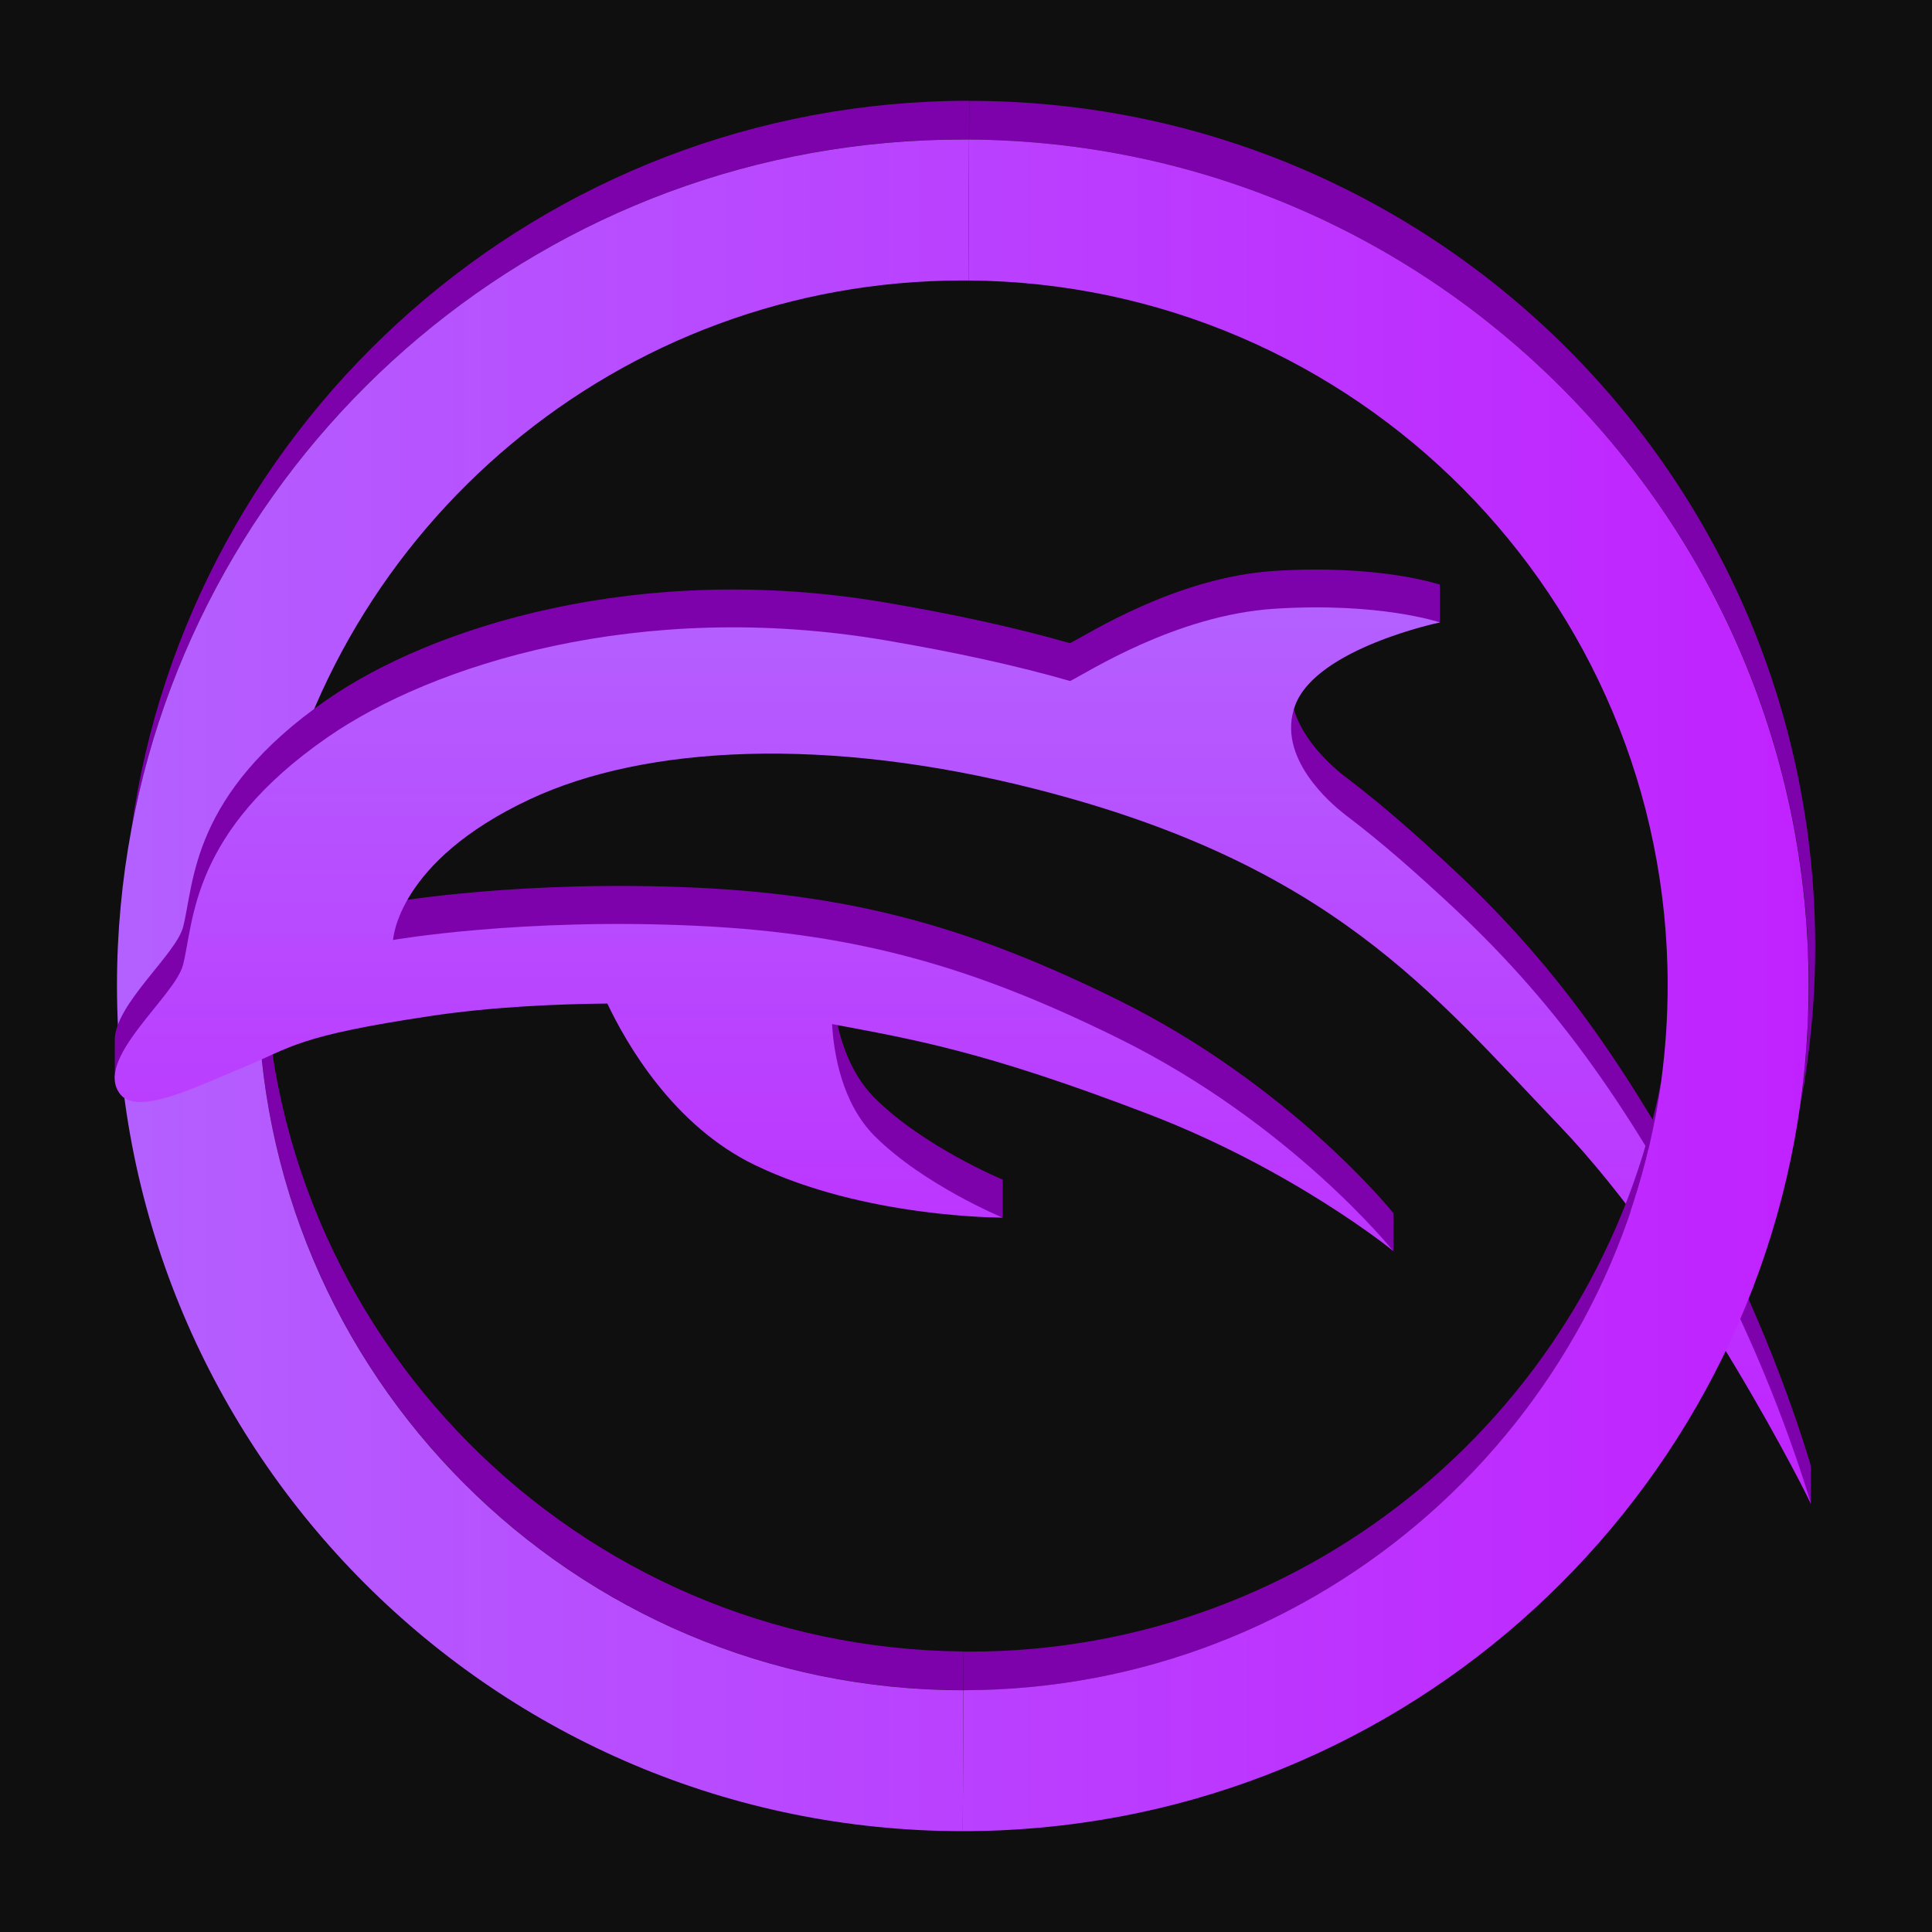
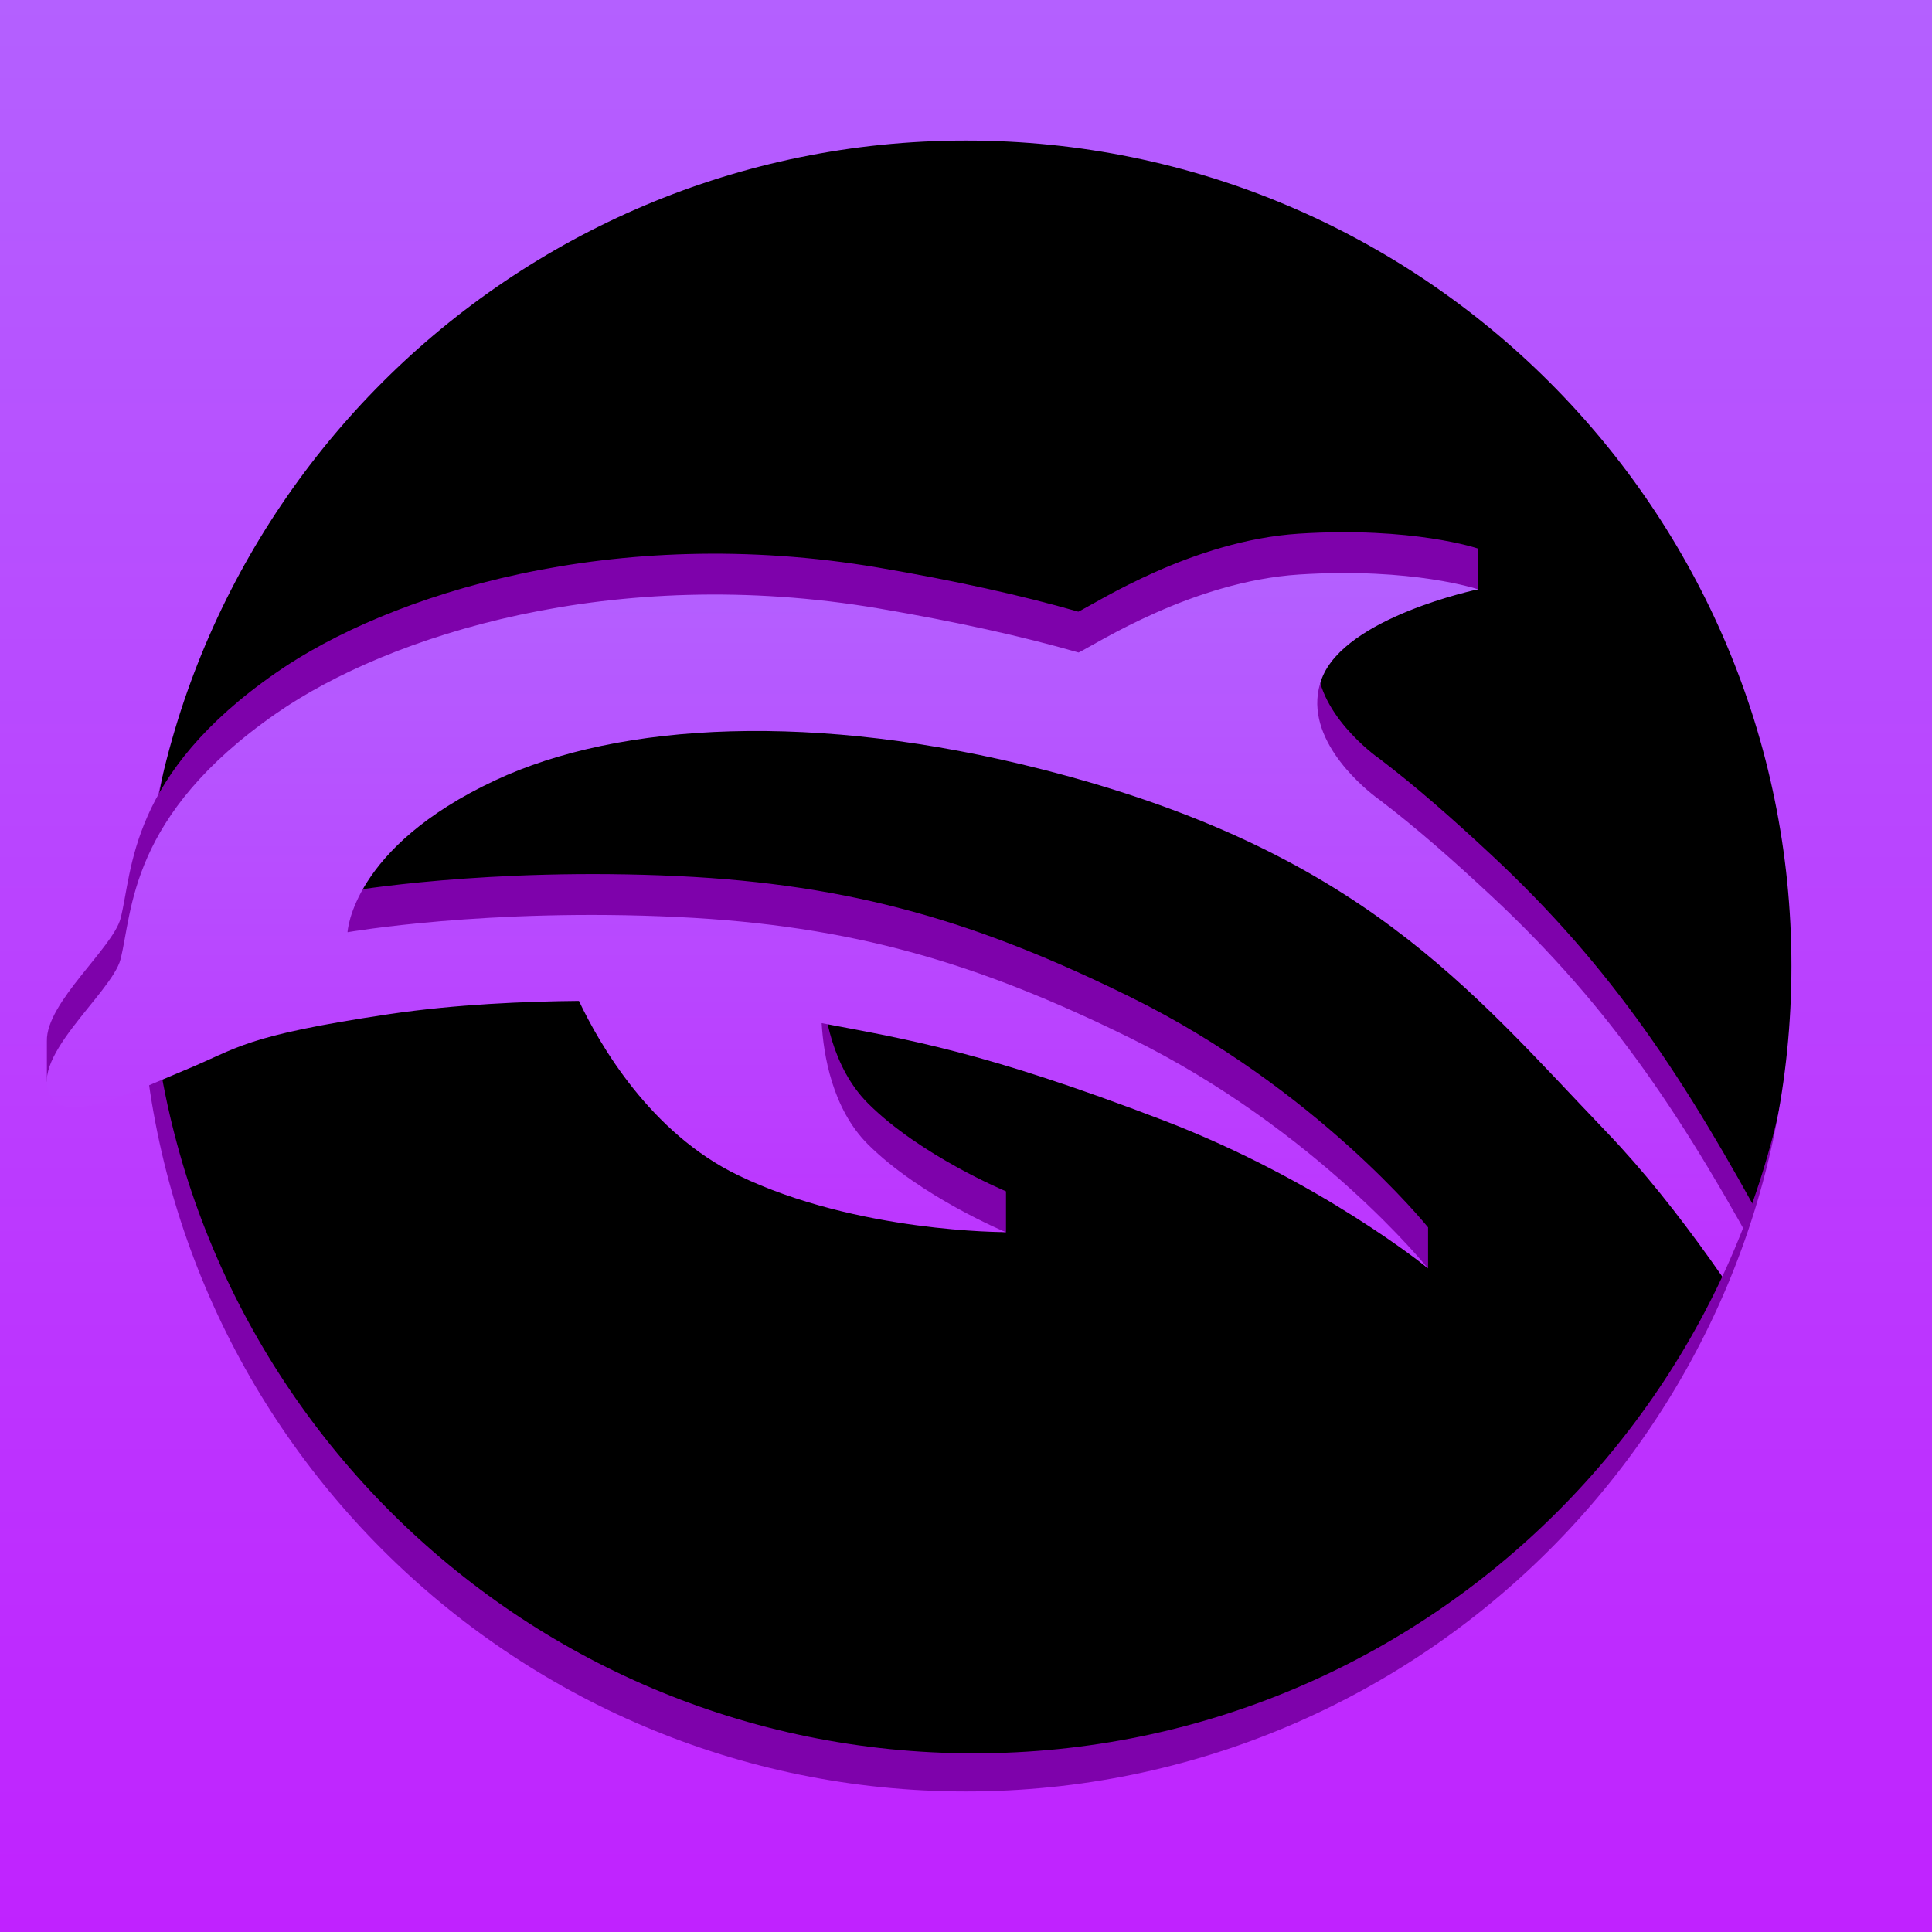
- <svg xmlns="http://www.w3.org/2000/svg" version="1.1" id="Layer_1" x="0px" y="0px" viewBox="0 0 2048 2048" style="enable-background:new 0 0 2048 2048;" xml:space="preserve">
+ <svg xmlns="http://www.w3.org/2000/svg" xmlns:xlink="http://www.w3.org/1999/xlink" version="1.1" id="Layer_1" x="0px" y="0px" viewBox="0 0 2048 2048" style="enable-background:new 0 0 2048 2048;" xml:space="preserve">
  <style type="text/css">
- 	.st0{fill:#0F0F0F;}
+ 	.st0{clip-path:url(#SVGID_2_);}
	.st1{fill:#7E02AB;}
- 	.st2{fill:url(#SVGID_1_);}
- 	.st3{fill:url(#SVGID_2_);}
- 	.st4{fill:url(#SVGID_3_);}
+ 	.st2{fill:url(#SVGID_3_);}
+ 	.st3{fill:url(#SVGID_4_);}
+ 	.st4{clip-path:url(#SVGID_6_);}
+ 	.st5{fill:url(#SVGID_7_);}
</style>
-   <rect class="st0" width="2048" height="2048" />
+   <rect width="2048" height="2048" />
  <g>
-     <path class="st1" d="M1020.7,1791.6c0.2,0,0.4,0,0.6,0l0.1-41c-409.9-3.2-741.2-336.5-741.2-747.2c0-34.1,2.3-67.5,6.7-100.4   c-8.7,45.8-13.4,93-13.4,141.3C273.5,1457.1,608,1791.6,1020.7,1791.6z" />
-     <path class="st1" d="M139.2,879.5c77.5-416.4,442.6-731.7,881.5-731.7c2.2,0,4.3,0,6.5,0l0.1-41C574.3,106.9,199.6,443,139.2,879.5   z" />
-     <linearGradient id="SVGID_1_" gradientUnits="userSpaceOnUse" x1="117.38" y1="1003.557" x2="1917.323" y2="1003.557" gradientTransform="matrix(1 0 0 -1 0 2048)">
-       <stop offset="0" style="stop-color:#B460FF" />
-       <stop offset="1" style="stop-color:#C022FF" />
-     </linearGradient>
-     <path class="st2" d="M139.2,879.5c-9.9,53.4-15.2,108.7-15.2,165c0,495.2,401.5,896.6,896.6,896.6l0.6-149.4c-0.2,0-0.4,0-0.6,0   c-412.7,0-747.2-334.5-747.2-747.2c0-48.3,4.5-95.5,13.4-141.3c66-345.1,369.5-605.9,733.8-605.9c2,0,3.9,0,6,0l0.6-149.4   c-2.2,0-4.3,0-6.5,0C581.9,147.8,216.7,463.1,139.2,879.5z" />
+     <defs>
+       <rect id="SVGID_1_" width="1024" height="2048" />
+     </defs>
+     <clipPath id="SVGID_2_">
+       <use xlink:href="#SVGID_1_" style="overflow:visible;" />
+     </clipPath>
+     <g class="st0">
+       <path class="st1" d="M8.4-40.4v2048h2048v-2048L8.4-40.4L8.4-40.4z M1032.4,1858.6c-483.2,0-875-391.8-875-875s391.8-875,875-875    s875,391.8,875,875S1515.6,1858.6,1032.4,1858.6z" />
+       <linearGradient id="SVGID_3_" gradientUnits="userSpaceOnUse" x1="1024" y1="2048" x2="1024" y2="0" gradientTransform="matrix(1 0 0 -1 0 2048)">
+         <stop offset="0" style="stop-color:#B460FF" />
+         <stop offset="1" style="stop-color:#C022FF" />
+       </linearGradient>
+       <path class="st2" d="M0,0v2048h2048V0H0z M1024,1899c-483.2,0-875-391.8-875-875s391.8-875,875-875s875,391.8,875,875    S1507.2,1899,1024,1899z" />
+     </g>
  </g>
-   <path class="st1" d="M1918.6,1550.5c-6-20.1-43.3-141-106.1-256.8c-82.7-152.7-153.9-261.9-272.6-372.7  c-38.2-35.6-74.2-67.5-111.9-96.1l0,0c0,0-0.3-0.2-0.8-0.6c-0.7-0.5-1.4-1.1-2.1-1.6c-14.1-10.9-73.2-60.7-52.1-115.7  c7.1-18.4,24.1-33.7,44.3-46.1l108.9-0.8v-40.4l0,0l0,0c0,0-63.8-21.7-175.5-14.5c-104.8,6.8-198.8,68-216.5,76.6  c-56.4-16.2-120.8-30.4-196.1-43.2c-260.4-44.2-480.8,26.2-591.3,103C202,842,206.1,935.8,194.1,982.6  c-7.4,29.1-73.2,82.7-72.4,120.5v39.7l13.6,14l51.3-17.5l6.1-21.4c21-7.5,44.2-18,65.2-26.7c52.4-21.6,56.4-33.2,199.4-54.6  c65.8-9.8,135.1-12.6,186.7-13.1c20.1,42.4,69.9,129.5,156.4,171.2c56.2,27.2,119.2,41,169.3,48.2l-6.6,33.1l99.8,14.8v-40.4h-0.1  l0,0c0,0-83.8-34.8-135.4-86.3c-35.1-35.1-43.5-88.3-45.3-118.8h0.3c84.4,16.1,158.2,27.6,334.6,95.2c32.7,12.5,63,26.2,90.7,40  l-5.2,3l79.5,64.1l95,78.6v-40.4l-0.3-0.3c-1.4-1.7-109.6-135.7-291.3-225.4c-150.2-74.1-273.5-110.7-444.4-119  c-186.9-8.9-324.5,15.1-324.5,15.1s3.8-83,144.9-149.1c122.6-57.5,315.5-67.2,536.9-10.7c312.7,79.7,419.5,215.7,554,356.1  c85.4,89.1,163.8,214.4,213.3,301.1l-8.4-3.7l25.6,66.2l36.7,78.3v-40.6L1918.6,1550.5L1918.6,1550.5z" />
-   <linearGradient id="SVGID_2_" gradientUnits="userSpaceOnUse" x1="1020.555" y1="2372.249" x2="1020.555" y2="1422.175" gradientTransform="matrix(1 0 0 -1 0 3016)">
+   <path class="st1" d="M1990.5,1586.7c-6.5-21.7-46.8-152.3-114.6-277.4c-89.3-164.9-166.2-282.9-294.4-402.5  c-41.3-38.5-80.1-72.9-120.9-103.8l0,0c0,0-0.3-0.2-0.9-0.6c-0.8-0.5-1.5-1.2-2.3-1.7c-15.2-11.8-79.1-65.6-56.3-125  c7.7-19.9,26-36.4,47.8-49.8l117.6-0.9v-43.6l0,0l0,0c0,0-68.9-23.4-189.6-15.7c-113.2,7.3-214.7,73.4-233.8,82.7  c-60.9-17.5-130.5-32.8-211.8-46.7C650.2,554,412.2,630,292.8,713c-156.4,108.4-152,209.8-164.9,260.3c-8,31.4-79.1,89.3-78.2,130.2  v42.9l14.7,15.1l55.4-18.9l6.6-23.1c22.7-8.1,47.7-19.4,70.4-28.8c56.6-23.3,60.9-35.9,215.4-59c71.1-10.6,145.9-13.6,201.7-14.1  c21.7,45.8,75.5,139.9,168.9,184.9c60.7,29.4,128.7,44.3,182.9,52.1l-7.1,35.8l107.8,16v-43.6h-0.1l0,0c0,0-90.5-37.6-146.2-93.2  c-37.9-37.9-47-95.4-48.9-128.3h0.3c91.2,17.4,170.9,29.8,361.4,102.8c35.3,13.5,68,28.3,98,43.2l-5.6,3.2l85.9,69.2l102.6,84.9  V1301l-0.3-0.3c-1.5-1.8-118.4-146.6-314.6-243.5c-162.2-80-295.4-119.6-480-128.5C517,919.1,368.4,945,368.4,945  s4.1-89.6,156.5-161c132.4-62.1,340.8-72.6,579.9-11.6c337.7,86.1,453.1,233,598.4,384.6c92.2,96.2,176.9,231.6,230.4,325.2l-9.1-4  l27.7,71.5l39.6,84.6v-43.9L1990.5,1586.7L1990.5,1586.7z" />
+   <linearGradient id="SVGID_4_" gradientUnits="userSpaceOnUse" x1="1020.635" y1="3376.555" x2="1020.635" y2="2350.7" gradientTransform="matrix(1 0 0 -1 0 3984)">
    <stop offset="0" style="stop-color:#B460FF" />
    <stop offset="1" style="stop-color:#C022FF" />
  </linearGradient>
-   <path class="st3" d="M1812.5,1334c-82.7-152.7-153.9-261.9-272.6-372.7c-38.2-35.6-74.2-67.5-111.9-96.1l0,0c0,0-0.3-0.2-0.8-0.6  c-0.6-0.5-1.4-1.1-2-1.6c-14-10.8-73.2-60.6-52.1-115.7c23.1-60.4,153.3-87.5,153.3-87.5s-63.8-21.7-175.5-14.5  c-104.8,6.8-198.8,68-216.5,76.6c-56.4-16.2-120.8-30.4-196.1-43.2c-260.4-44.2-480.8,26.2-591.3,103  C202,882.2,205.9,975.9,194,1022.9c-8.6,33.7-96,100.8-66.3,137.3c18.5,22.7,80.3-8.1,130-28.7c52.4-21.6,56.4-33.2,199.4-54.6  c65.8-9.8,135.1-12.6,186.7-13.1c20.1,42.4,69.9,129.5,156.4,171.2c116.7,56.4,262.5,55.7,262.5,55.7s-83.8-34.8-135.4-86.3  c-35.1-35.1-43.5-88.3-45.3-118.8h0.3c84.4,16.1,158.2,27.6,334.6,95.2c154.3,59.1,259.8,145.1,259.8,145.1  s-108.4-135.2-291.4-225.4c-150.2-74.1-273.5-110.7-444.4-119c-186.6-9.1-324.2,14.9-324.2,14.9s3.8-83,144.9-149.1  c122.6-57.5,315.5-67.2,536.9-10.7c312.7,79.7,419.5,215.7,554,356.1c143.2,149.4,267.1,401,267.1,401S1881.3,1460.9,1812.5,1334  L1812.5,1334z" />
+   <path class="st3" d="M1875.9,1352.8c-89.3-164.9-166.2-282.9-294.4-402.5c-41.3-38.5-80.1-72.9-120.9-103.8l0,0c0,0-0.3-0.2-0.9-0.6  c-0.6-0.5-1.5-1.2-2.2-1.7c-15.1-11.7-79.1-65.5-56.3-125c24.9-65.2,165.6-94.5,165.6-94.5s-68.9-23.4-189.6-15.7  c-113.2,7.3-214.7,73.4-233.8,82.7c-60.9-17.5-130.5-32.8-211.8-46.7c-281.3-47.7-519.3,28.3-638.7,111.2  C136.4,864.8,140.7,966,127.8,1016.8c-9.3,36.4-103.7,108.9-71.6,148.3c20,24.5,86.7-8.7,140.4-31c56.6-23.3,60.9-35.9,215.4-59  c71.1-10.6,145.9-13.6,201.7-14.1c21.7,45.8,75.5,139.9,168.9,184.9c126,60.9,283.5,60.2,283.5,60.2s-90.5-37.6-146.2-93.2  c-37.9-37.9-47-95.4-48.9-128.3h0.3c91.2,17.4,170.9,29.8,361.4,102.8c166.7,63.8,280.6,156.7,280.6,156.7s-117.1-146-314.7-243.5  c-162.2-80-295.4-119.6-480-128.5c-201.5-9.8-350.2,16.1-350.2,16.1s4.1-89.6,156.5-161c132.4-62.1,340.8-72.6,579.9-11.6  c337.7,86.1,453.1,233,598.4,384.6c154.7,161.4,288.5,433.1,288.5,433.1S1950.2,1489.9,1875.9,1352.8L1875.9,1352.8z" />
  <g>
-     <path class="st1" d="M1761.2,1144.9c-66,345.1-369.5,605.9-733.8,605.9c-2,0-3.9,0-6,0l-0.1,41   C1399.6,1791.4,1712.1,1509.9,1761.2,1144.9z" />
-     <path class="st1" d="M1027.4,106.9l-0.1,41c492.2,3.5,890.2,403.6,890.2,896.6c0,42.1-2.9,83.6-8.5,124.1   c9.9-53.4,15.2-108.7,15.2-165C1924,508.4,1522.5,106.9,1027.4,106.9z" />
-     <linearGradient id="SVGID_3_" gradientUnits="userSpaceOnUse" x1="117.38" y1="1003.437" x2="1917.323" y2="1003.437" gradientTransform="matrix(1 0 0 -1 0 2048)">
-       <stop offset="0" style="stop-color:#B460FF" />
-       <stop offset="1" style="stop-color:#C022FF" />
-     </linearGradient>
-     <path class="st4" d="M1027.2,147.9l-0.6,149.4c409.9,3.2,741.2,336.5,741.2,747.2c0,34.1-2.3,67.5-6.7,100.4   c-49,365-361.5,646.5-739.9,646.8l-0.6,149.4c453.1,0,827.7-336.1,888.1-772.5c5.6-40.5,8.5-82,8.5-124.1   C1917.3,551.4,1519.4,151.4,1027.2,147.9z" />
+     <defs>
+       <rect id="SVGID_5_" x="1024" width="1024" height="2048" />
+     </defs>
+     <clipPath id="SVGID_6_">
+       <use xlink:href="#SVGID_5_" style="overflow:visible;" />
+     </clipPath>
+     <g class="st4">
+       <path class="st1" d="M8.4-40.4v2048h2048v-2048L8.4-40.4L8.4-40.4z M1032.4,1858.6c-483.2,0-875-391.8-875-875s391.8-875,875-875    s875,391.8,875,875S1515.6,1858.6,1032.4,1858.6z" />
+       <linearGradient id="SVGID_7_" gradientUnits="userSpaceOnUse" x1="1024" y1="2048" x2="1024" y2="0" gradientTransform="matrix(1 0 0 -1 0 2048)">
+         <stop offset="0" style="stop-color:#B460FF" />
+         <stop offset="1" style="stop-color:#C022FF" />
+       </linearGradient>
+       <path class="st5" d="M0,0v2048h2048V0H0z M1024,1899c-483.2,0-875-391.8-875-875s391.8-875,875-875s875,391.8,875,875    S1507.2,1899,1024,1899z" />
+     </g>
  </g>
</svg>
